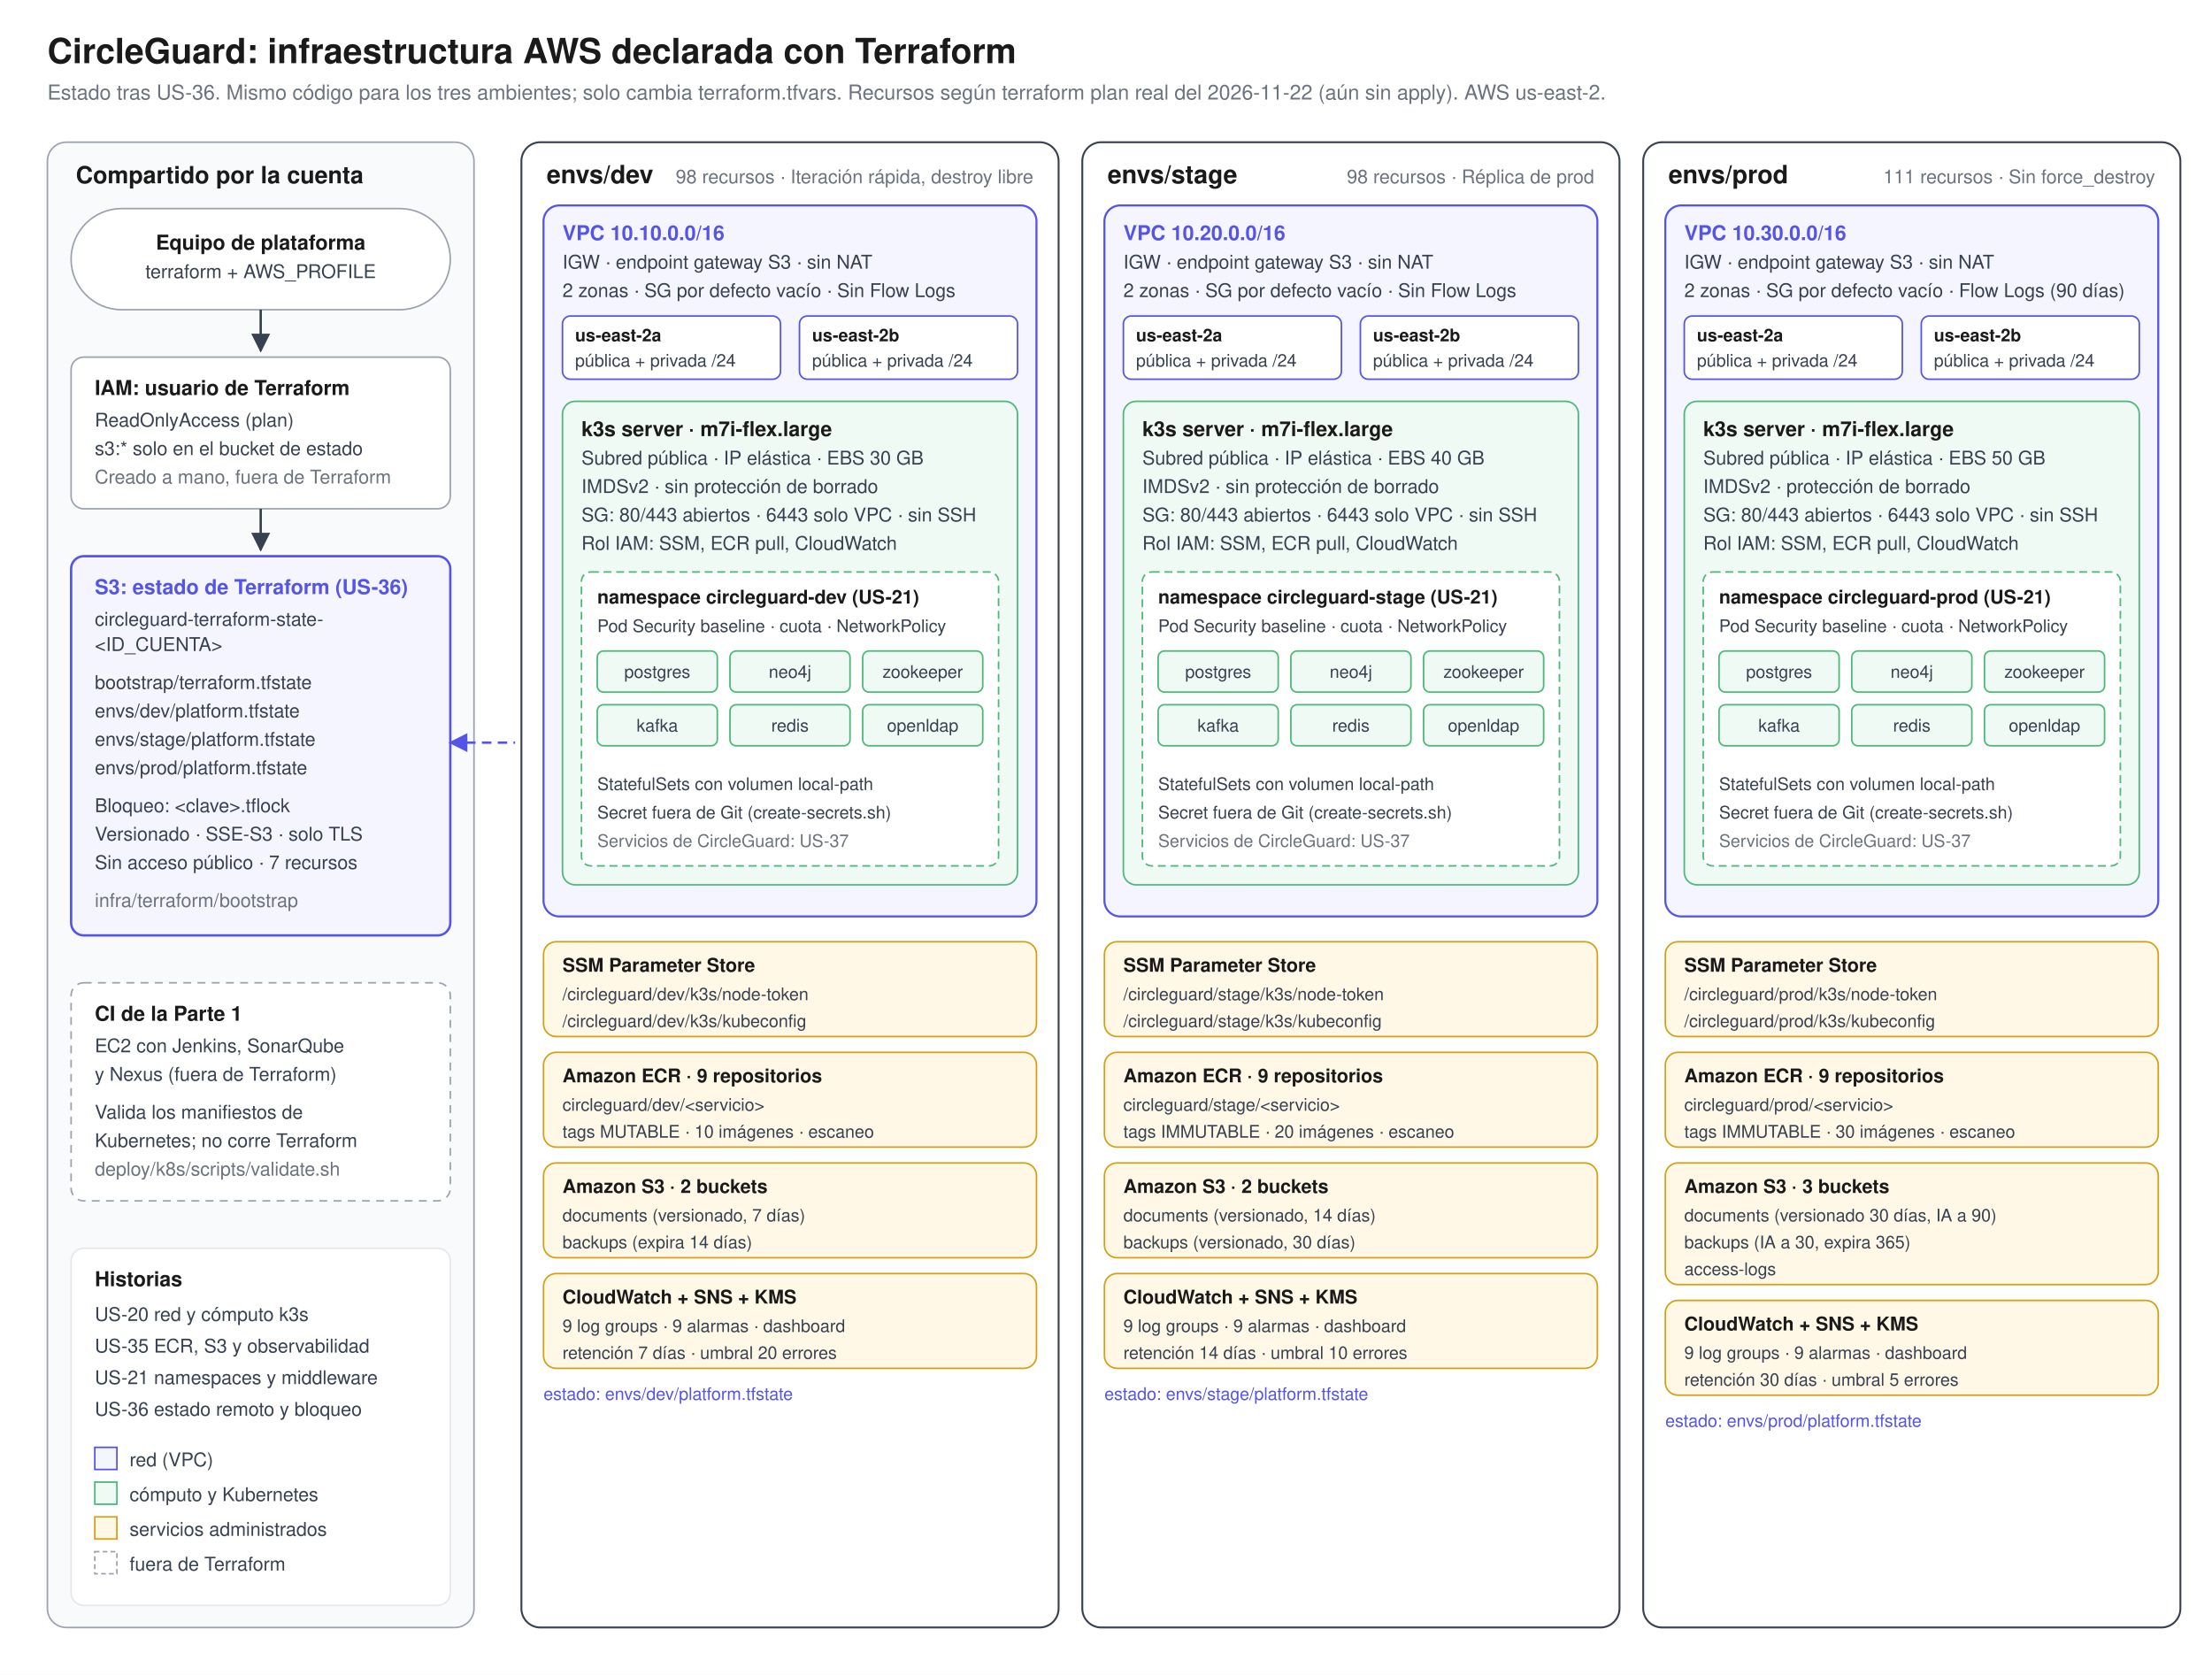
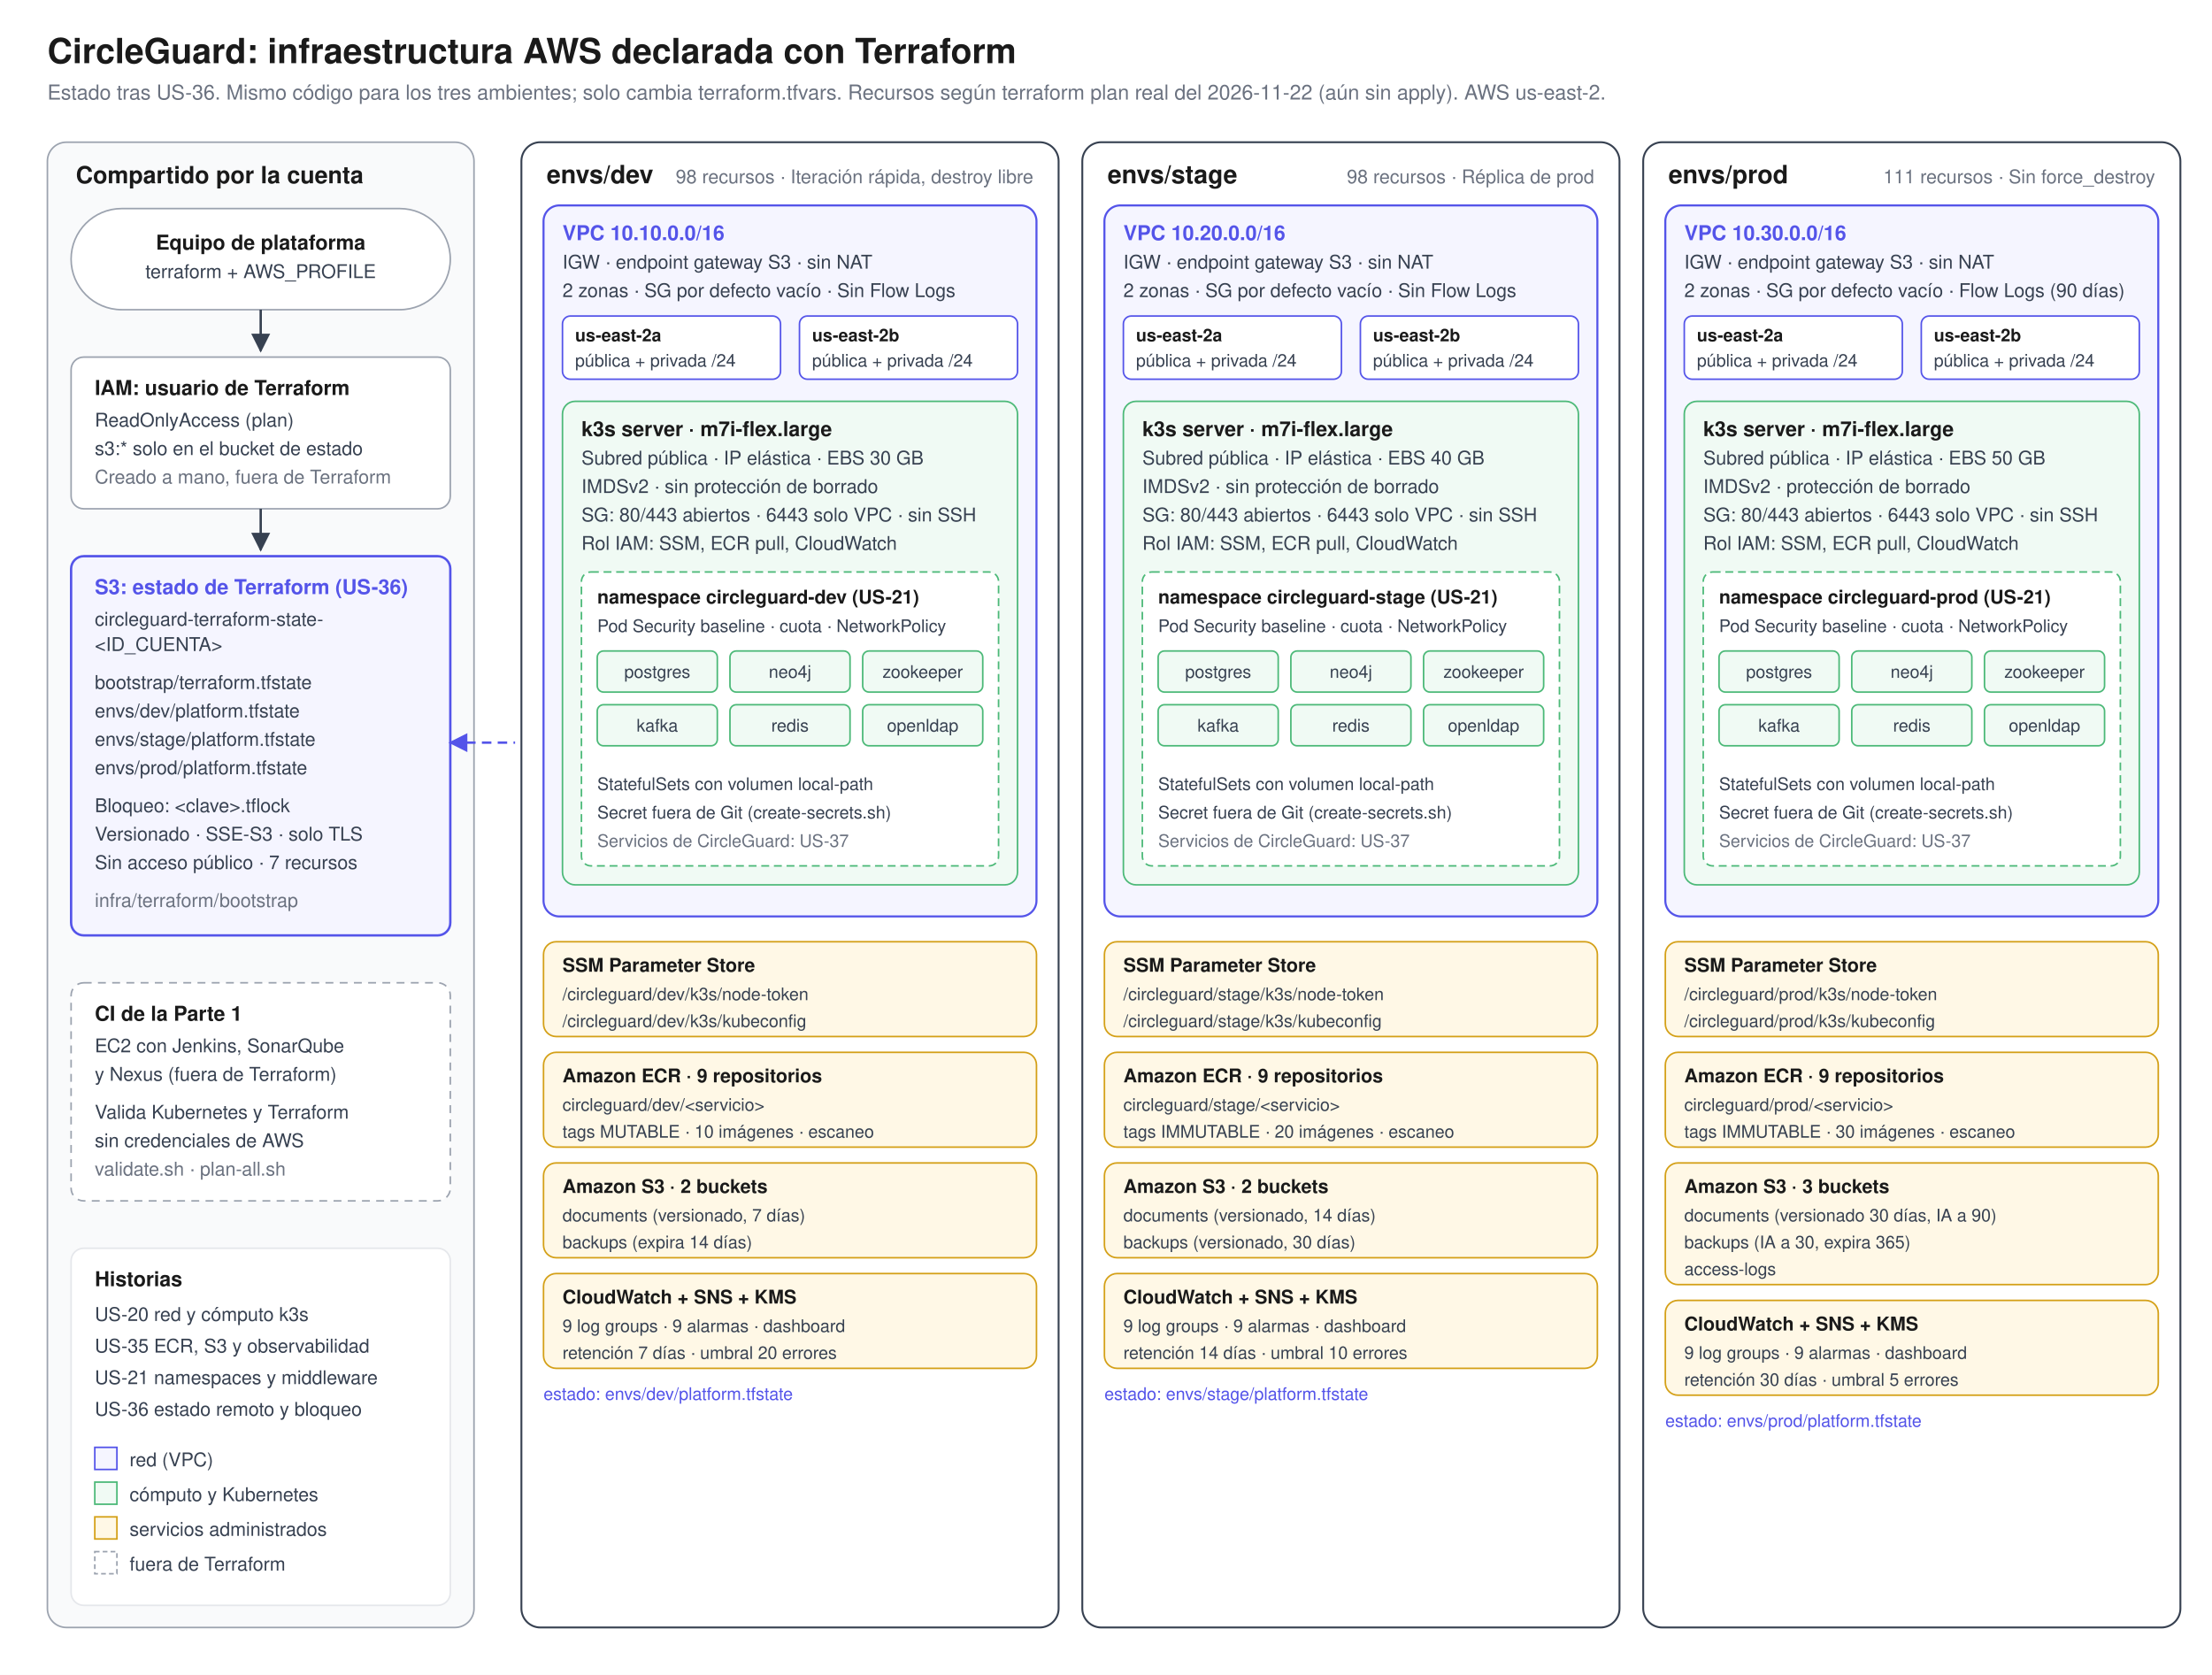
<svg xmlns="http://www.w3.org/2000/svg" viewBox="0 0 1400 1060" width="1400" height="1060" font-family="Helvetica, Arial, sans-serif">
  <defs>
    <marker id="a" viewBox="0 0 10 10" refX="9" refY="5" markerWidth="8" markerHeight="8" orient="auto-start-reverse">
      <path d="M0,0 L10,5 L0,10 z" fill="#374151" />
    </marker>
    <marker id="aB" viewBox="0 0 10 10" refX="9" refY="5" markerWidth="8" markerHeight="8" orient="auto-start-reverse">
      <path d="M0,0 L10,5 L0,10 z" fill="#5454E9" />
    </marker>
    <marker id="aG" viewBox="0 0 10 10" refX="9" refY="5" markerWidth="8" markerHeight="8" orient="auto-start-reverse">
      <path d="M0,0 L10,5 L0,10 z" fill="#2E8B57" />
    </marker>
  </defs>
  <rect width="1400" height="1060" fill="#FFFFFF" />
  <text x="30" y="40" font-size="22" font-weight="bold" fill="#1A1A1A">CircleGuard: infraestructura AWS declarada con Terraform</text>
  <text x="30" y="63" font-size="13" fill="#6B7280">Estado tras US-36. Mismo código para los tres ambientes; solo cambia terraform.tfvars. Recursos según terraform plan real del 2026-11-22 (aún sin apply). AWS us-east-2.</text>
  <rect x="30" y="90" width="270" height="940" rx="12" fill="#F9FAFB" stroke="#9CA3AF" />
  <text x="48" y="116" font-size="15" font-weight="bold" fill="#1A1A1A">Compartido por la cuenta</text>
  <g font-size="12" fill="#374151">
    <rect x="45" y="132" width="240" height="64" rx="32" fill="#FFFFFF" stroke="#9CA3AF" />
    <text x="165" y="158" font-size="13" font-weight="bold" text-anchor="middle" fill="#1A1A1A">Equipo de plataforma</text>
    <text x="165" y="176" text-anchor="middle">terraform + AWS_PROFILE</text>
    <rect x="45" y="226" width="240" height="96" rx="8" fill="#FFFFFF" stroke="#9CA3AF" />
    <text x="60" y="250" font-size="13" font-weight="bold" fill="#1A1A1A">IAM: usuario de Terraform</text>
    <text x="60" y="270">ReadOnlyAccess (plan)</text>
    <text x="60" y="288">s3:* solo en el bucket de estado</text>
    <text x="60" y="306" fill="#6B7280">Creado a mano, fuera de Terraform</text>
    <rect x="45" y="352" width="240" height="240" rx="8" fill="#F5F5FF" stroke="#5454E9" stroke-width="1.5" />
    <text x="60" y="376" font-size="13" font-weight="bold" fill="#5454E9">S3: estado de Terraform (US-36)</text>
    <text x="60" y="396">circleguard-terraform-state-</text>
    <text x="60" y="412">  &lt;ID_CUENTA&gt;</text>
    <text x="60" y="436">bootstrap/terraform.tfstate</text>
    <text x="60" y="454">envs/dev/platform.tfstate</text>
    <text x="60" y="472">envs/stage/platform.tfstate</text>
    <text x="60" y="490">envs/prod/platform.tfstate</text>
    <text x="60" y="514">Bloqueo: &lt;clave&gt;.tflock</text>
    <text x="60" y="532">Versionado · SSE-S3 · solo TLS</text>
    <text x="60" y="550">Sin acceso público · 7 recursos</text>
    <text x="60" y="574" fill="#6B7280">infra/terraform/bootstrap</text>
    <rect x="45" y="622" width="240" height="138" rx="8" fill="#FFFFFF" stroke="#9CA3AF" stroke-dasharray="5 4" />
    <text x="60" y="646" font-size="13" font-weight="bold" fill="#1A1A1A">CI de la Parte 1</text>
    <text x="60" y="666">EC2 con Jenkins, SonarQube</text>
    <text x="60" y="684">y Nexus (fuera de Terraform)</text>
-     <text x="60" y="708">Valida los manifiestos de</text>
-     <text x="60" y="726">Kubernetes; no corre Terraform</text>
-     <text x="60" y="744" fill="#6B7280">deploy/k8s/scripts/validate.sh</text>
+     <text x="60" y="708">Valida Kubernetes y Terraform</text>
+     <text x="60" y="726">sin credenciales de AWS</text>
+     <text x="60" y="744" fill="#6B7280">validate.sh · plan-all.sh</text>
    <rect x="45" y="790" width="240" height="226" rx="8" fill="#FFFFFF" stroke="#E5E7EB" />
    <text x="60" y="814" font-size="13" font-weight="bold" fill="#1A1A1A">Historias</text>
    <text x="60" y="836">US-20  red y cómputo k3s</text>
    <text x="60" y="856">US-35  ECR, S3 y observabilidad</text>
    <text x="60" y="876">US-21  namespaces y middleware</text>
    <text x="60" y="896">US-36  estado remoto y bloqueo</text>
    <rect x="60" y="916" width="14" height="14" fill="#F5F5FF" stroke="#5454E9" />
    <text x="82" y="928">red (VPC)</text>
    <rect x="60" y="938" width="14" height="14" fill="#F0FAF4" stroke="#4CB978" />
    <text x="82" y="950">cómputo y Kubernetes</text>
    <rect x="60" y="960" width="14" height="14" fill="#FFF8E6" stroke="#D4A017" />
    <text x="82" y="972">servicios administrados</text>
    <rect x="60" y="982" width="14" height="14" fill="#FFFFFF" stroke="#9CA3AF" stroke-dasharray="3 2" />
    <text x="82" y="994">fuera de Terraform</text>
  </g>
  <line x1="165" y1="196" x2="165" y2="222" stroke="#374151" stroke-width="1.5" marker-end="url(#a)" />
  <line x1="165" y1="322" x2="165" y2="348" stroke="#374151" stroke-width="1.5" marker-end="url(#a)" />
  <rect x="330" y="90" width="340" height="940" rx="12" fill="#FFFFFF" stroke="#374151" stroke-width="1.2" />
  <text x="346" y="116" font-size="16" font-weight="bold" fill="#1A1A1A">envs/dev</text>
  <text x="654" y="116" font-size="12" text-anchor="end" fill="#6B7280">98 recursos · Iteración rápida, destroy libre</text>
  <g font-size="12" fill="#374151">
    <rect x="344" y="130" width="312" height="450" rx="10" fill="#F5F5FF" stroke="#5454E9" stroke-width="1.3" />
    <text x="356" y="152" font-size="13" font-weight="bold" fill="#5454E9">VPC 10.10.0.0/16</text>
    <text x="356" y="170">IGW · endpoint gateway S3 · sin NAT</text>
    <text x="356" y="188">2 zonas · SG por defecto vacío · Sin Flow Logs</text>
    <rect x="356" y="200" width="138" height="40" rx="5" fill="#FFFFFF" stroke="#5454E9" />
    <text x="364" y="216" font-size="11" font-weight="bold" fill="#1A1A1A">us-east-2a</text>
    <text x="364" y="232" font-size="11">pública + privada /24</text>
    <rect x="506" y="200" width="138" height="40" rx="5" fill="#FFFFFF" stroke="#5454E9" />
    <text x="514" y="216" font-size="11" font-weight="bold" fill="#1A1A1A">us-east-2b</text>
    <text x="514" y="232" font-size="11">pública + privada /24</text>
    <rect x="356" y="254" width="288" height="306" rx="8" fill="#F0FAF4" stroke="#4CB978" />
    <text x="368" y="276" font-size="13" font-weight="bold" fill="#1A1A1A">k3s server · m7i-flex.large</text>
    <text x="368" y="294">Subred pública · IP elástica · EBS 30 GB</text>
    <text x="368" y="312">IMDSv2 · sin protección de borrado</text>
    <text x="368" y="330">SG: 80/443 abiertos · 6443 solo VPC · sin SSH</text>
    <text x="368" y="348">Rol IAM: SSM, ECR pull, CloudWatch</text>
    <rect x="368" y="362" width="264" height="186" rx="6" fill="#FFFFFF" stroke="#4CB978" stroke-dasharray="5 3" />
    <text x="378" y="382" font-size="12" font-weight="bold" fill="#1A1A1A">namespace circleguard-dev (US-21)</text>
    <text x="378" y="400" font-size="11">Pod Security baseline · cuota · NetworkPolicy</text>
    <rect x="378" y="412" width="76" height="26" rx="4" fill="#F0FAF4" stroke="#4CB978" />
    <text x="416" y="429" font-size="11" text-anchor="middle">postgres</text>
    <rect x="462" y="412" width="76" height="26" rx="4" fill="#F0FAF4" stroke="#4CB978" />
    <text x="500" y="429" font-size="11" text-anchor="middle">neo4j</text>
    <rect x="546" y="412" width="76" height="26" rx="4" fill="#F0FAF4" stroke="#4CB978" />
    <text x="584" y="429" font-size="11" text-anchor="middle">zookeeper</text>
    <rect x="378" y="446" width="76" height="26" rx="4" fill="#F0FAF4" stroke="#4CB978" />
    <text x="416" y="463" font-size="11" text-anchor="middle">kafka</text>
    <rect x="462" y="446" width="76" height="26" rx="4" fill="#F0FAF4" stroke="#4CB978" />
    <text x="500" y="463" font-size="11" text-anchor="middle">redis</text>
    <rect x="546" y="446" width="76" height="26" rx="4" fill="#F0FAF4" stroke="#4CB978" />
    <text x="584" y="463" font-size="11" text-anchor="middle">openldap</text>
    <text x="378" y="500" font-size="11">StatefulSets con volumen local-path</text>
    <text x="378" y="518" font-size="11">Secret fuera de Git (create-secrets.sh)</text>
    <text x="378" y="536" font-size="11" fill="#6B7280">Servicios de CircleGuard: US-37</text>
    <rect x="344" y="596" width="312" height="60" rx="8" fill="#FFF8E6" stroke="#D4A017" />
    <text x="356" y="615" font-size="12" font-weight="bold" fill="#1A1A1A">SSM Parameter Store</text>
    <text x="356" y="633" font-size="11">/circleguard/dev/k3s/node-token</text>
    <text x="356" y="650" font-size="11">/circleguard/dev/k3s/kubeconfig</text>
    <rect x="344" y="666" width="312" height="60" rx="8" fill="#FFF8E6" stroke="#D4A017" />
    <text x="356" y="685" font-size="12" font-weight="bold" fill="#1A1A1A">Amazon ECR · 9 repositorios</text>
    <text x="356" y="703" font-size="11">circleguard/dev/&lt;servicio&gt;</text>
    <text x="356" y="720" font-size="11">tags MUTABLE · 10 imágenes · escaneo</text>
    <rect x="344" y="736" width="312" height="60" rx="8" fill="#FFF8E6" stroke="#D4A017" />
    <text x="356" y="755" font-size="12" font-weight="bold" fill="#1A1A1A">Amazon S3 · 2 buckets</text>
    <text x="356" y="773" font-size="11">documents (versionado, 7 días)</text>
    <text x="356" y="790" font-size="11">backups (expira 14 días)</text>
    <rect x="344" y="806" width="312" height="60" rx="8" fill="#FFF8E6" stroke="#D4A017" />
    <text x="356" y="825" font-size="12" font-weight="bold" fill="#1A1A1A">CloudWatch + SNS + KMS</text>
    <text x="356" y="843" font-size="11">9 log groups · 9 alarmas · dashboard</text>
    <text x="356" y="860" font-size="11">retención 7 días · umbral 20 errores</text>
    <text x="344" y="886" font-size="11" fill="#5454E9">estado: envs/dev/platform.tfstate</text>
  </g>
  <rect x="685" y="90" width="340" height="940" rx="12" fill="#FFFFFF" stroke="#374151" stroke-width="1.2" />
  <text x="701" y="116" font-size="16" font-weight="bold" fill="#1A1A1A">envs/stage</text>
  <text x="1009" y="116" font-size="12" text-anchor="end" fill="#6B7280">98 recursos · Réplica de prod</text>
  <g font-size="12" fill="#374151">
    <rect x="699" y="130" width="312" height="450" rx="10" fill="#F5F5FF" stroke="#5454E9" stroke-width="1.3" />
    <text x="711" y="152" font-size="13" font-weight="bold" fill="#5454E9">VPC 10.20.0.0/16</text>
    <text x="711" y="170">IGW · endpoint gateway S3 · sin NAT</text>
    <text x="711" y="188">2 zonas · SG por defecto vacío · Sin Flow Logs</text>
    <rect x="711" y="200" width="138" height="40" rx="5" fill="#FFFFFF" stroke="#5454E9" />
    <text x="719" y="216" font-size="11" font-weight="bold" fill="#1A1A1A">us-east-2a</text>
    <text x="719" y="232" font-size="11">pública + privada /24</text>
    <rect x="861" y="200" width="138" height="40" rx="5" fill="#FFFFFF" stroke="#5454E9" />
    <text x="869" y="216" font-size="11" font-weight="bold" fill="#1A1A1A">us-east-2b</text>
    <text x="869" y="232" font-size="11">pública + privada /24</text>
    <rect x="711" y="254" width="288" height="306" rx="8" fill="#F0FAF4" stroke="#4CB978" />
    <text x="723" y="276" font-size="13" font-weight="bold" fill="#1A1A1A">k3s server · m7i-flex.large</text>
    <text x="723" y="294">Subred pública · IP elástica · EBS 40 GB</text>
    <text x="723" y="312">IMDSv2 · sin protección de borrado</text>
    <text x="723" y="330">SG: 80/443 abiertos · 6443 solo VPC · sin SSH</text>
    <text x="723" y="348">Rol IAM: SSM, ECR pull, CloudWatch</text>
    <rect x="723" y="362" width="264" height="186" rx="6" fill="#FFFFFF" stroke="#4CB978" stroke-dasharray="5 3" />
    <text x="733" y="382" font-size="12" font-weight="bold" fill="#1A1A1A">namespace circleguard-stage (US-21)</text>
    <text x="733" y="400" font-size="11">Pod Security baseline · cuota · NetworkPolicy</text>
    <rect x="733" y="412" width="76" height="26" rx="4" fill="#F0FAF4" stroke="#4CB978" />
    <text x="771" y="429" font-size="11" text-anchor="middle">postgres</text>
    <rect x="817" y="412" width="76" height="26" rx="4" fill="#F0FAF4" stroke="#4CB978" />
    <text x="855" y="429" font-size="11" text-anchor="middle">neo4j</text>
    <rect x="901" y="412" width="76" height="26" rx="4" fill="#F0FAF4" stroke="#4CB978" />
    <text x="939" y="429" font-size="11" text-anchor="middle">zookeeper</text>
    <rect x="733" y="446" width="76" height="26" rx="4" fill="#F0FAF4" stroke="#4CB978" />
    <text x="771" y="463" font-size="11" text-anchor="middle">kafka</text>
    <rect x="817" y="446" width="76" height="26" rx="4" fill="#F0FAF4" stroke="#4CB978" />
    <text x="855" y="463" font-size="11" text-anchor="middle">redis</text>
    <rect x="901" y="446" width="76" height="26" rx="4" fill="#F0FAF4" stroke="#4CB978" />
    <text x="939" y="463" font-size="11" text-anchor="middle">openldap</text>
    <text x="733" y="500" font-size="11">StatefulSets con volumen local-path</text>
    <text x="733" y="518" font-size="11">Secret fuera de Git (create-secrets.sh)</text>
    <text x="733" y="536" font-size="11" fill="#6B7280">Servicios de CircleGuard: US-37</text>
    <rect x="699" y="596" width="312" height="60" rx="8" fill="#FFF8E6" stroke="#D4A017" />
    <text x="711" y="615" font-size="12" font-weight="bold" fill="#1A1A1A">SSM Parameter Store</text>
    <text x="711" y="633" font-size="11">/circleguard/stage/k3s/node-token</text>
    <text x="711" y="650" font-size="11">/circleguard/stage/k3s/kubeconfig</text>
    <rect x="699" y="666" width="312" height="60" rx="8" fill="#FFF8E6" stroke="#D4A017" />
    <text x="711" y="685" font-size="12" font-weight="bold" fill="#1A1A1A">Amazon ECR · 9 repositorios</text>
    <text x="711" y="703" font-size="11">circleguard/stage/&lt;servicio&gt;</text>
    <text x="711" y="720" font-size="11">tags IMMUTABLE · 20 imágenes · escaneo</text>
    <rect x="699" y="736" width="312" height="60" rx="8" fill="#FFF8E6" stroke="#D4A017" />
    <text x="711" y="755" font-size="12" font-weight="bold" fill="#1A1A1A">Amazon S3 · 2 buckets</text>
    <text x="711" y="773" font-size="11">documents (versionado, 14 días)</text>
    <text x="711" y="790" font-size="11">backups (versionado, 30 días)</text>
    <rect x="699" y="806" width="312" height="60" rx="8" fill="#FFF8E6" stroke="#D4A017" />
    <text x="711" y="825" font-size="12" font-weight="bold" fill="#1A1A1A">CloudWatch + SNS + KMS</text>
    <text x="711" y="843" font-size="11">9 log groups · 9 alarmas · dashboard</text>
    <text x="711" y="860" font-size="11">retención 14 días · umbral 10 errores</text>
    <text x="699" y="886" font-size="11" fill="#5454E9">estado: envs/stage/platform.tfstate</text>
  </g>
  <rect x="1040" y="90" width="340" height="940" rx="12" fill="#FFFFFF" stroke="#374151" stroke-width="1.2" />
  <text x="1056" y="116" font-size="16" font-weight="bold" fill="#1A1A1A">envs/prod</text>
  <text x="1364" y="116" font-size="12" text-anchor="end" fill="#6B7280">111 recursos · Sin force_destroy</text>
  <g font-size="12" fill="#374151">
    <rect x="1054" y="130" width="312" height="450" rx="10" fill="#F5F5FF" stroke="#5454E9" stroke-width="1.3" />
    <text x="1066" y="152" font-size="13" font-weight="bold" fill="#5454E9">VPC 10.30.0.0/16</text>
    <text x="1066" y="170">IGW · endpoint gateway S3 · sin NAT</text>
    <text x="1066" y="188">2 zonas · SG por defecto vacío · Flow Logs (90 días)</text>
    <rect x="1066" y="200" width="138" height="40" rx="5" fill="#FFFFFF" stroke="#5454E9" />
    <text x="1074" y="216" font-size="11" font-weight="bold" fill="#1A1A1A">us-east-2a</text>
    <text x="1074" y="232" font-size="11">pública + privada /24</text>
    <rect x="1216" y="200" width="138" height="40" rx="5" fill="#FFFFFF" stroke="#5454E9" />
    <text x="1224" y="216" font-size="11" font-weight="bold" fill="#1A1A1A">us-east-2b</text>
    <text x="1224" y="232" font-size="11">pública + privada /24</text>
    <rect x="1066" y="254" width="288" height="306" rx="8" fill="#F0FAF4" stroke="#4CB978" />
    <text x="1078" y="276" font-size="13" font-weight="bold" fill="#1A1A1A">k3s server · m7i-flex.large</text>
    <text x="1078" y="294">Subred pública · IP elástica · EBS 50 GB</text>
    <text x="1078" y="312">IMDSv2 · protección de borrado</text>
    <text x="1078" y="330">SG: 80/443 abiertos · 6443 solo VPC · sin SSH</text>
    <text x="1078" y="348">Rol IAM: SSM, ECR pull, CloudWatch</text>
    <rect x="1078" y="362" width="264" height="186" rx="6" fill="#FFFFFF" stroke="#4CB978" stroke-dasharray="5 3" />
    <text x="1088" y="382" font-size="12" font-weight="bold" fill="#1A1A1A">namespace circleguard-prod (US-21)</text>
    <text x="1088" y="400" font-size="11">Pod Security baseline · cuota · NetworkPolicy</text>
    <rect x="1088" y="412" width="76" height="26" rx="4" fill="#F0FAF4" stroke="#4CB978" />
    <text x="1126" y="429" font-size="11" text-anchor="middle">postgres</text>
    <rect x="1172" y="412" width="76" height="26" rx="4" fill="#F0FAF4" stroke="#4CB978" />
    <text x="1210" y="429" font-size="11" text-anchor="middle">neo4j</text>
    <rect x="1256" y="412" width="76" height="26" rx="4" fill="#F0FAF4" stroke="#4CB978" />
    <text x="1294" y="429" font-size="11" text-anchor="middle">zookeeper</text>
    <rect x="1088" y="446" width="76" height="26" rx="4" fill="#F0FAF4" stroke="#4CB978" />
    <text x="1126" y="463" font-size="11" text-anchor="middle">kafka</text>
    <rect x="1172" y="446" width="76" height="26" rx="4" fill="#F0FAF4" stroke="#4CB978" />
    <text x="1210" y="463" font-size="11" text-anchor="middle">redis</text>
    <rect x="1256" y="446" width="76" height="26" rx="4" fill="#F0FAF4" stroke="#4CB978" />
    <text x="1294" y="463" font-size="11" text-anchor="middle">openldap</text>
    <text x="1088" y="500" font-size="11">StatefulSets con volumen local-path</text>
    <text x="1088" y="518" font-size="11">Secret fuera de Git (create-secrets.sh)</text>
    <text x="1088" y="536" font-size="11" fill="#6B7280">Servicios de CircleGuard: US-37</text>
    <rect x="1054" y="596" width="312" height="60" rx="8" fill="#FFF8E6" stroke="#D4A017" />
    <text x="1066" y="615" font-size="12" font-weight="bold" fill="#1A1A1A">SSM Parameter Store</text>
    <text x="1066" y="633" font-size="11">/circleguard/prod/k3s/node-token</text>
    <text x="1066" y="650" font-size="11">/circleguard/prod/k3s/kubeconfig</text>
    <rect x="1054" y="666" width="312" height="60" rx="8" fill="#FFF8E6" stroke="#D4A017" />
    <text x="1066" y="685" font-size="12" font-weight="bold" fill="#1A1A1A">Amazon ECR · 9 repositorios</text>
    <text x="1066" y="703" font-size="11">circleguard/prod/&lt;servicio&gt;</text>
    <text x="1066" y="720" font-size="11">tags IMMUTABLE · 30 imágenes · escaneo</text>
    <rect x="1054" y="736" width="312" height="77" rx="8" fill="#FFF8E6" stroke="#D4A017" />
    <text x="1066" y="755" font-size="12" font-weight="bold" fill="#1A1A1A">Amazon S3 · 3 buckets</text>
    <text x="1066" y="773" font-size="11">documents (versionado 30 días, IA a 90)</text>
    <text x="1066" y="790" font-size="11">backups (IA a 30, expira 365)</text>
    <text x="1066" y="807" font-size="11">access-logs</text>
    <rect x="1054" y="823" width="312" height="60" rx="8" fill="#FFF8E6" stroke="#D4A017" />
    <text x="1066" y="842" font-size="12" font-weight="bold" fill="#1A1A1A">CloudWatch + SNS + KMS</text>
    <text x="1066" y="860" font-size="11">9 log groups · 9 alarmas · dashboard</text>
    <text x="1066" y="877" font-size="11">retención 30 días · umbral 5 errores</text>
    <text x="1054" y="903" font-size="11" fill="#5454E9">estado: envs/prod/platform.tfstate</text>
  </g>
  <line x1="285" y1="470" x2="326" y2="470" stroke="#5454E9" stroke-width="1.5" stroke-dasharray="6 4" marker-start="url(#aB)" />
</svg>
